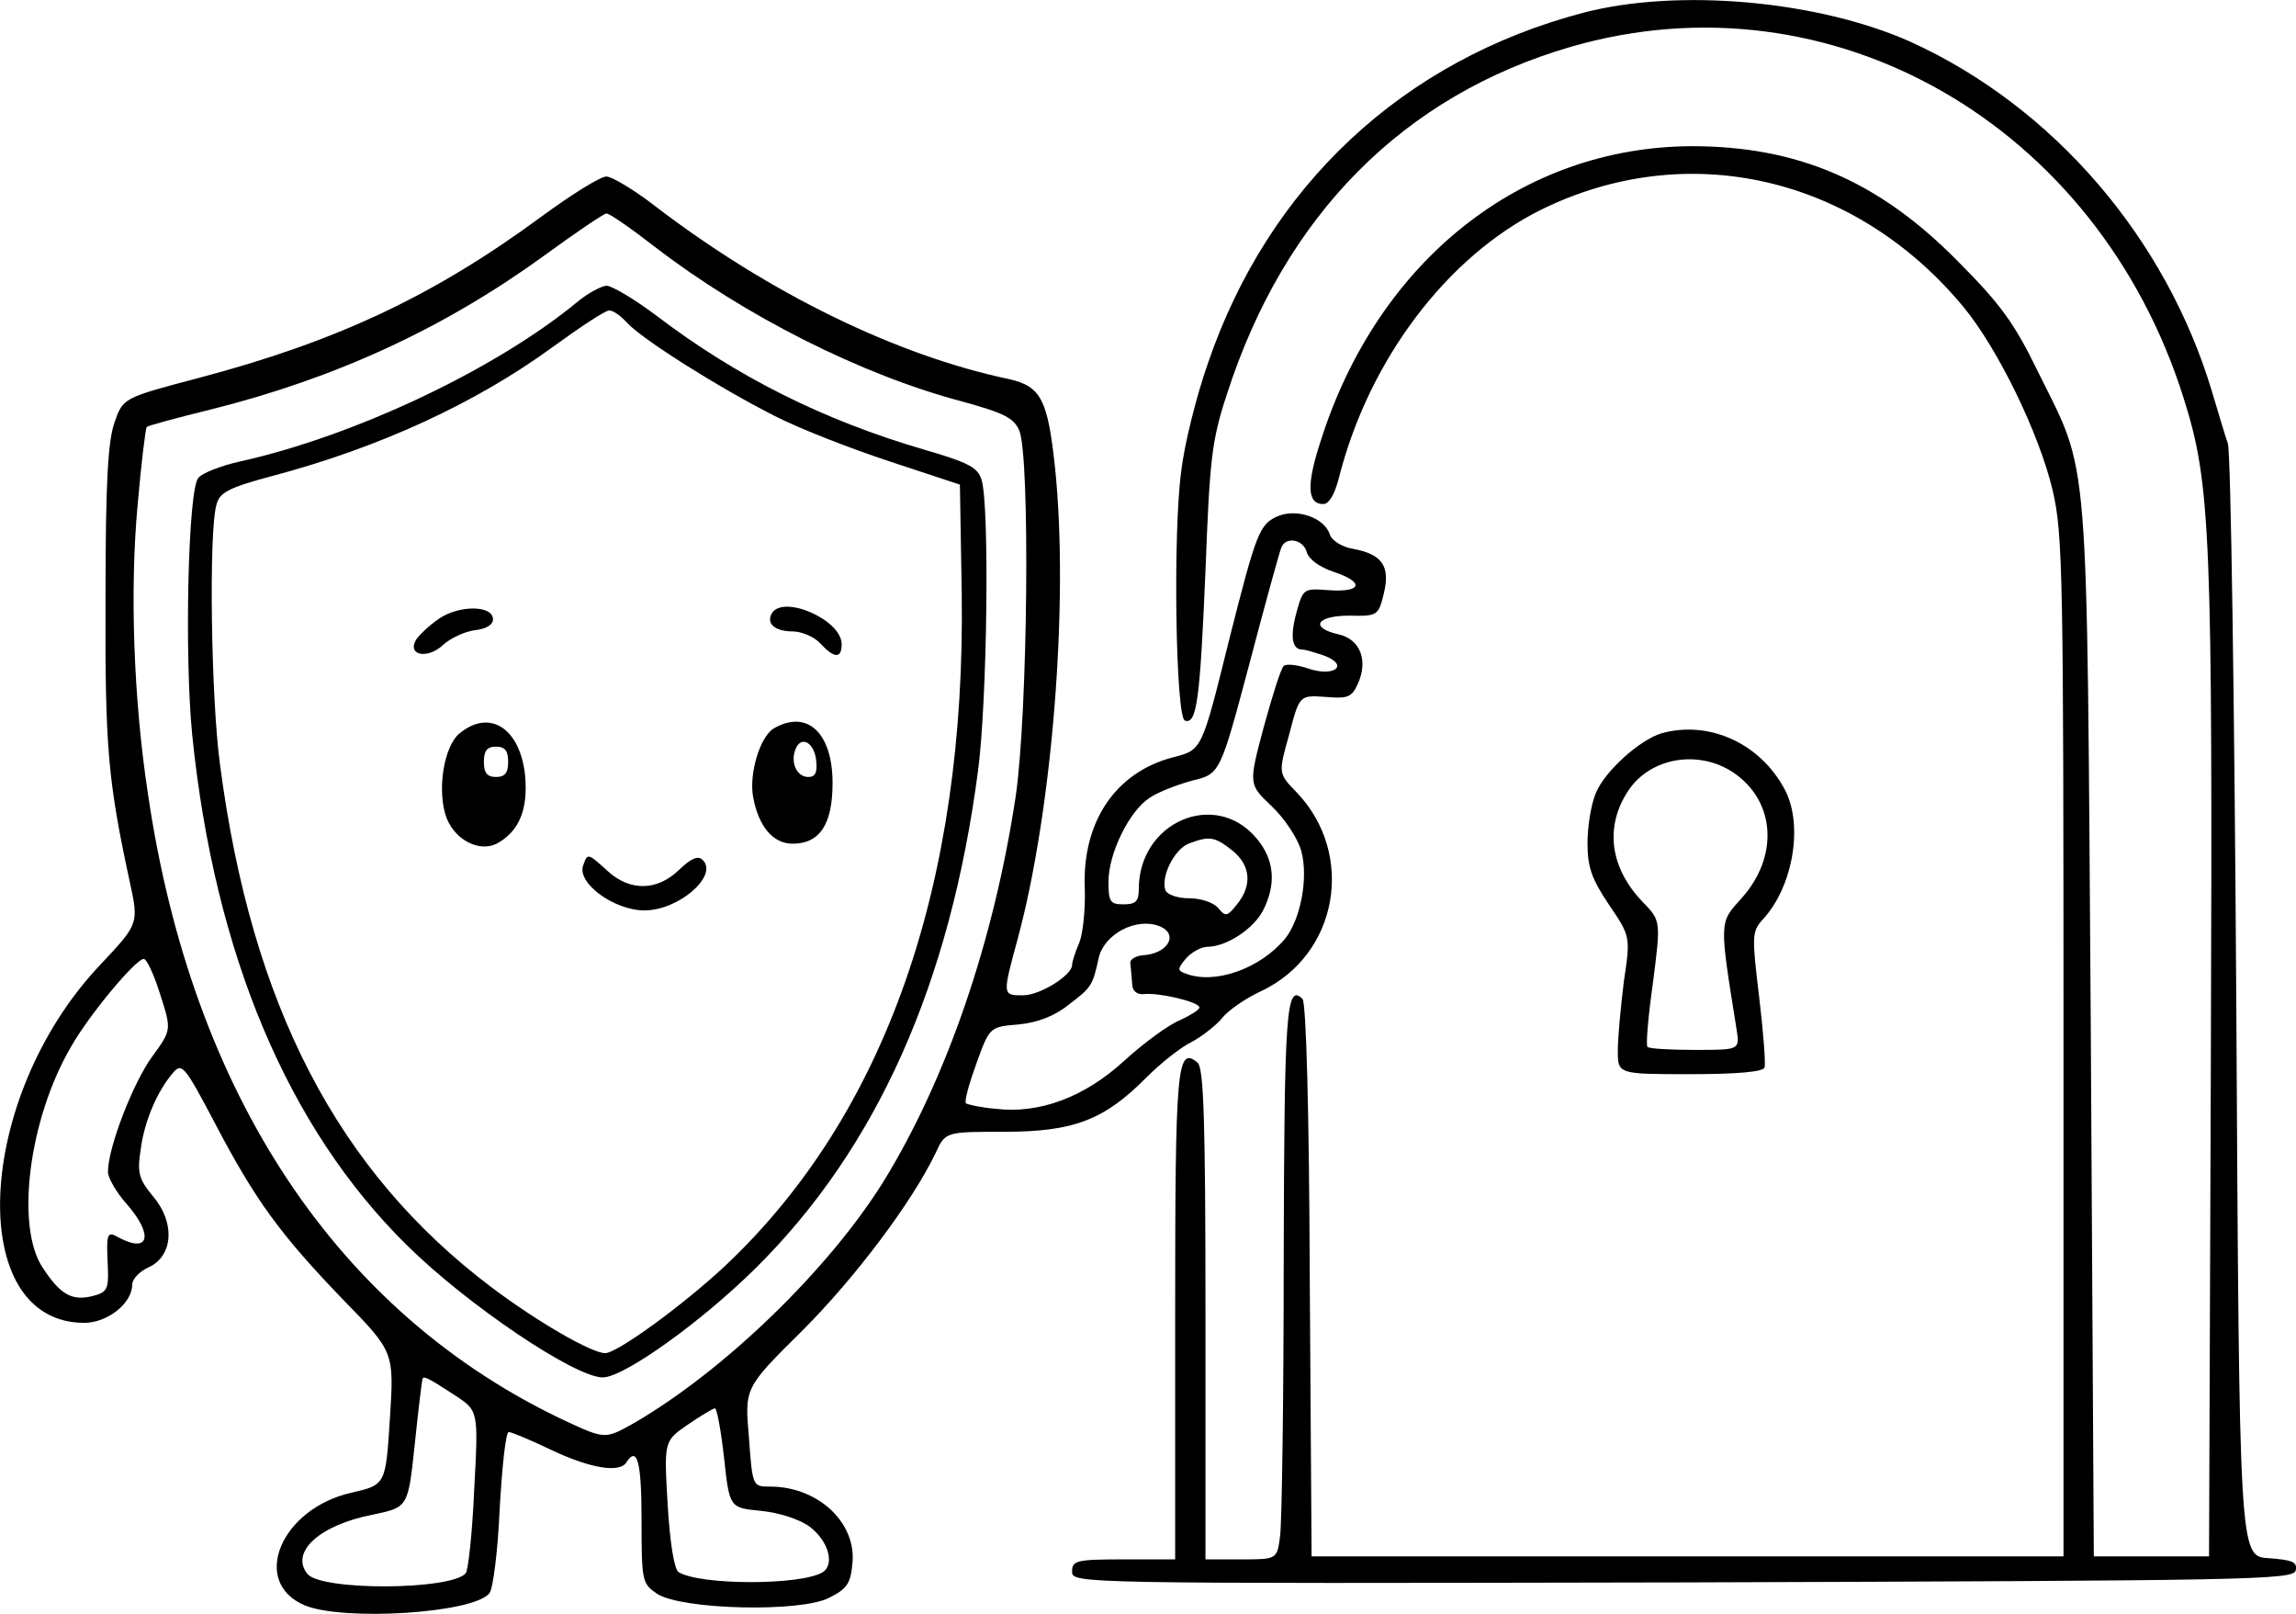
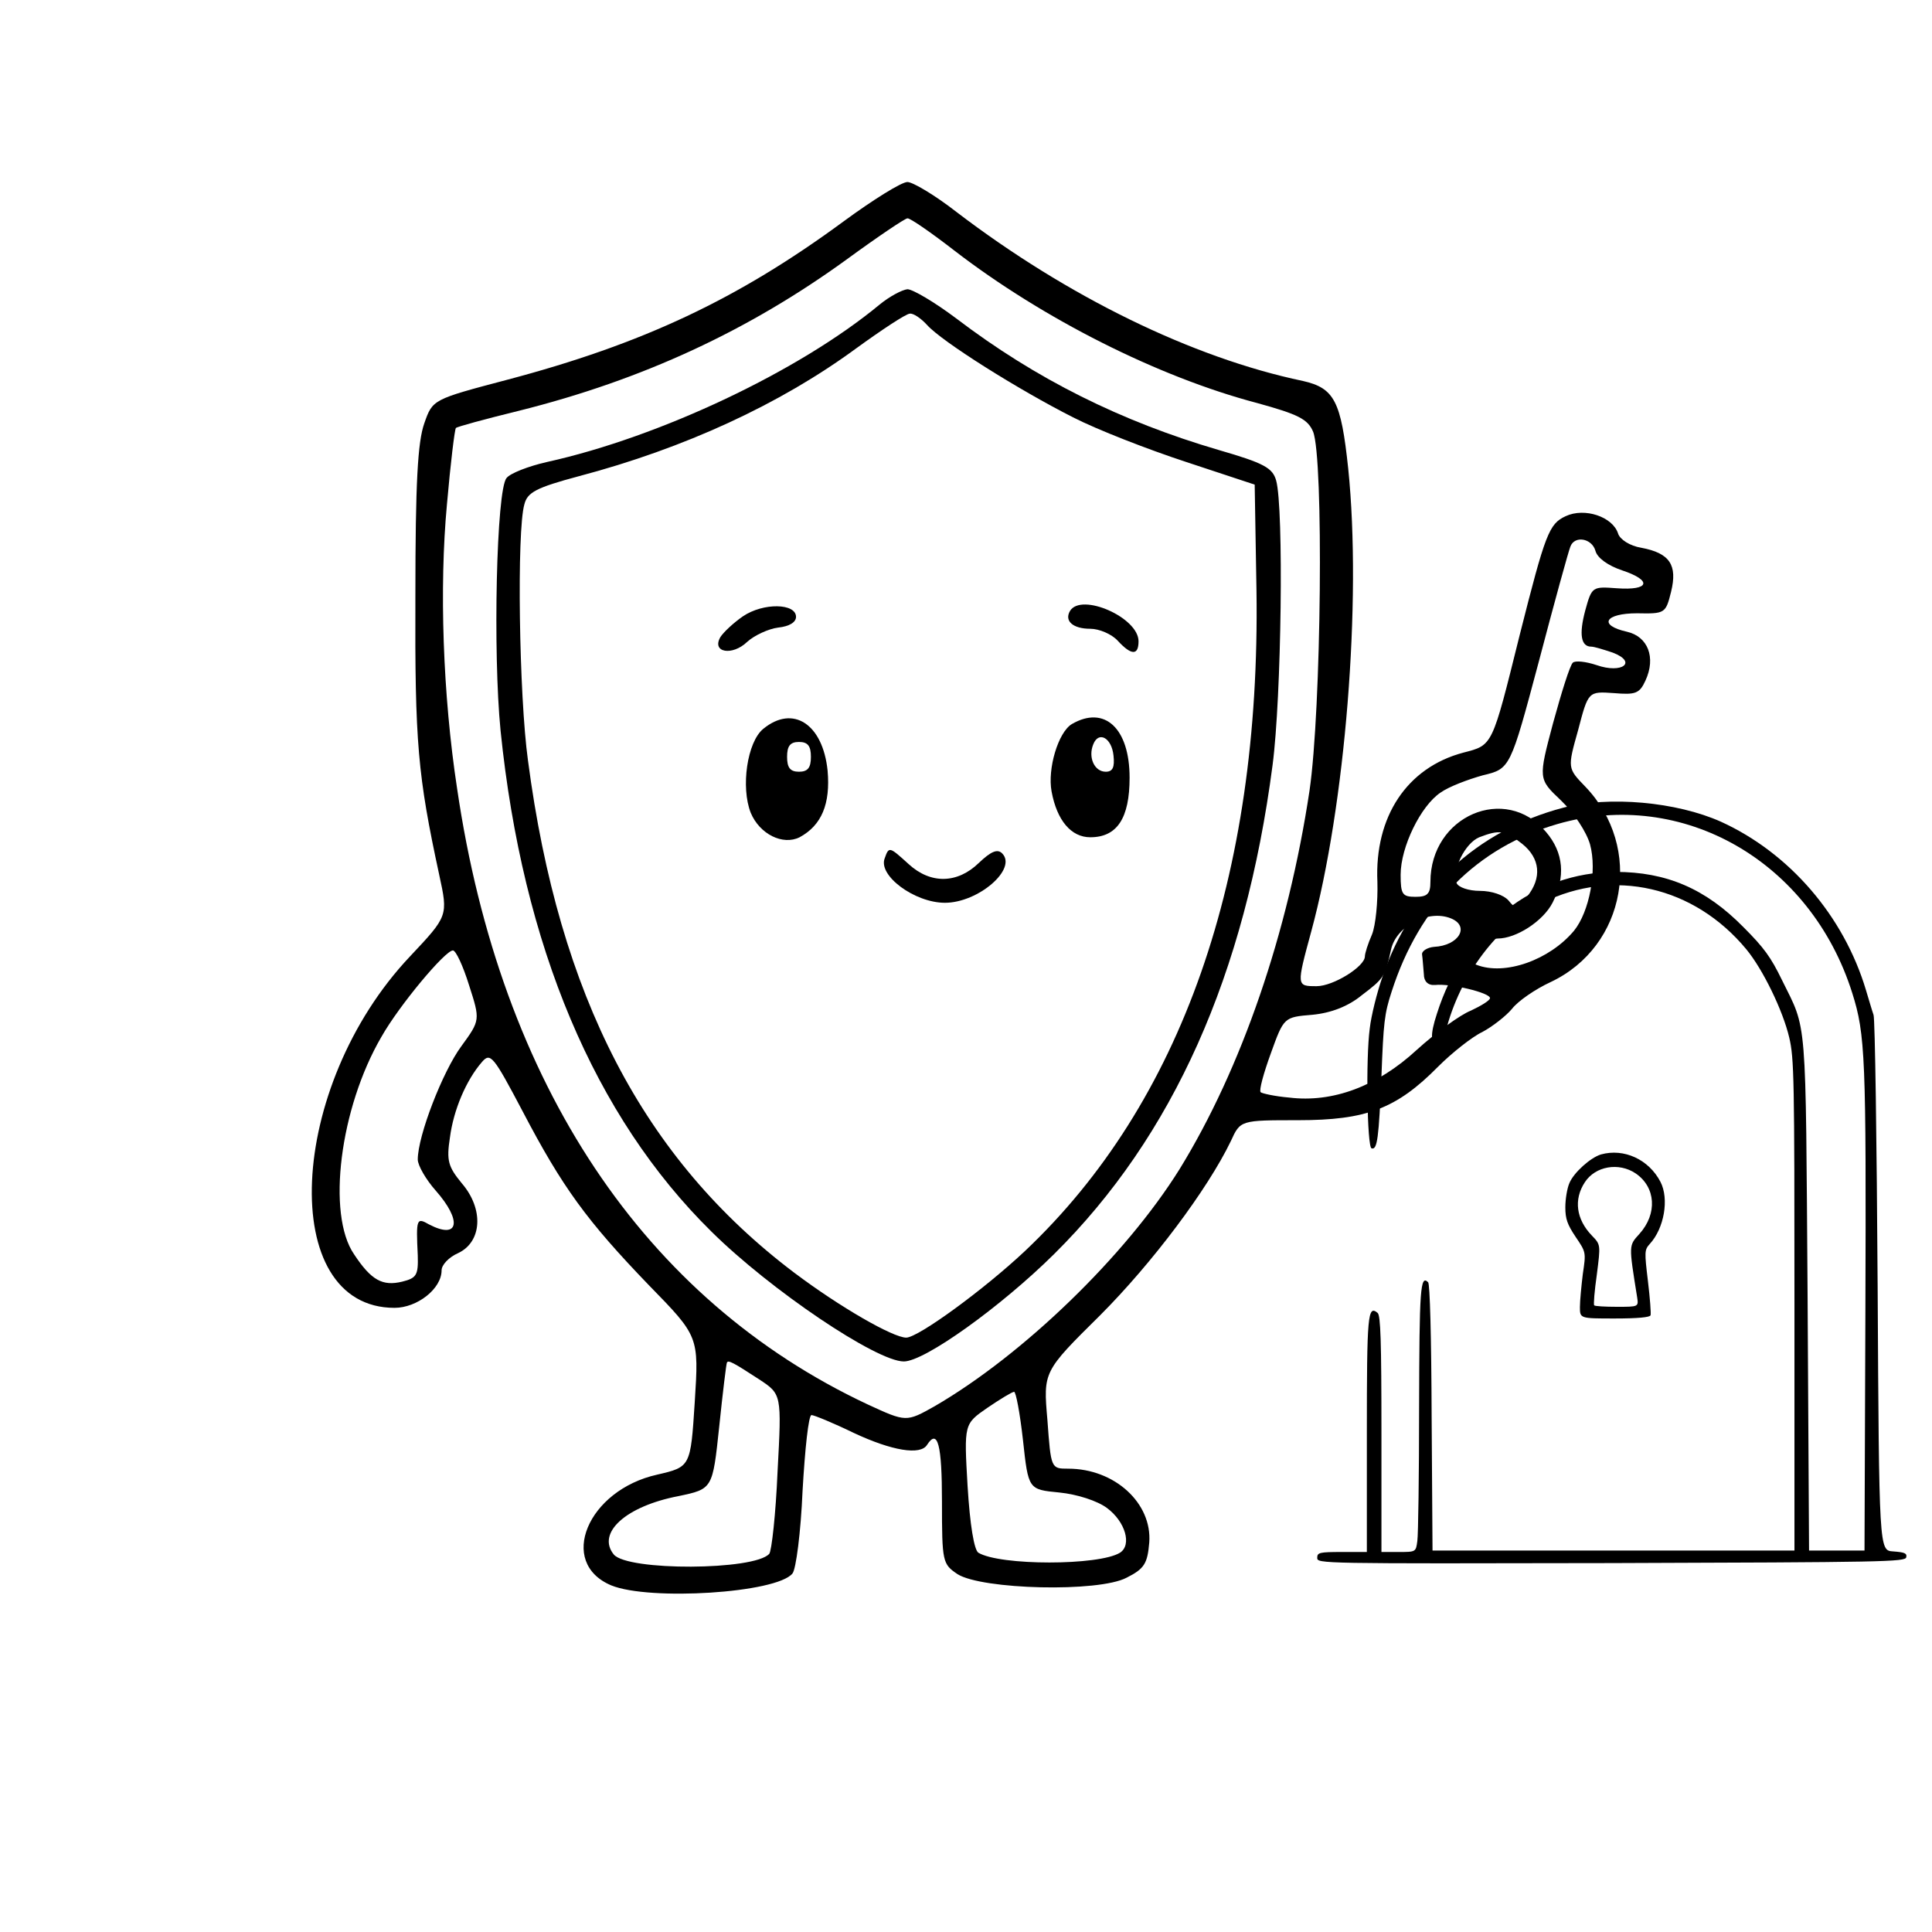
- <svg xmlns="http://www.w3.org/2000/svg" version="1.0" width="378.644pt" height="266.089pt" viewBox="0 0 378.644 266.089" preserveAspectRatio="xMidYMid meet">
-   <g transform="translate(-68.19859,392.1047) scale(0.1,-0.1)" fill="#000000" stroke="none">
-     <path d="M3293 3900 c-297 -78 -519 -285 -619 -578 -19 -54 -39 -134 -44 -178 -14 -103 -9 -406 6 -411 20 -7 25 36 34 247 7 183 10 214 35 290 95 296 292 494 568 574 429 124 868 -128 1010 -579 45 -142 48 -222 45 -1095 l-3 -815 -95 0 -95 0 -5 870 c-7 980 -1 908 -88 1085 -38 78 -61 110 -132 181 -130 132 -264 189 -438 189 -281 -1 -518 -189 -612 -486 -24 -73 -22 -104 4 -104 10 0 19 16 26 43 49 194 178 365 333 442 241 119 518 56 697 -160 57 -69 125 -209 147 -302 17 -72 18 -139 18 -918 l0 -840 -620 0 -620 0 -3 455 c-1 283 -6 458 -12 464 -27 27 -30 -22 -31 -430 0 -230 -3 -436 -6 -456 -5 -38 -5 -38 -64 -38 l-59 0 0 404 c0 323 -3 406 -13 415 -34 28 -37 -4 -37 -416 l0 -403 -85 0 c-78 0 -85 -2 -85 -20 0 -20 5 -20 1007 -18 938 3 1008 4 1011 20 3 14 -6 17 -45 20 -48 3 -48 3 -53 908 -3 498 -9 916 -14 930 -5 14 -16 52 -26 85 -76 254 -262 470 -497 577 -152 68 -383 89 -540 48z" />
+ <svg xmlns="http://www.w3.org/2000/svg" width="512" height="512" viewBox="0 0 512 512">
+   <g fill="#000000" stroke="none" transform="translate(82.6111,2.2915) scale(1.5786) translate(-68.19859,392.1047) scale(0.1,-0.1)">
    <path d="M1575 3564 c-178 -131 -338 -206 -565 -266 -125 -33 -125 -33 -139 -73 -11 -31 -15 -98 -15 -290 -1 -247 4 -301 40 -468 15 -69 15 -69 -49 -137 -207 -219 -223 -590 -26 -590 38 0 79 32 79 63 0 9 12 22 28 29 40 19 43 74 6 117 -23 28 -26 38 -20 77 6 46 27 96 54 127 14 16 19 10 68 -83 67 -128 108 -184 212 -292 84 -86 84 -86 77 -196 -7 -109 -7 -109 -63 -122 -117 -26 -168 -148 -77 -186 64 -26 277 -13 304 20 6 7 14 69 17 139 4 70 10 127 15 127 4 0 36 -13 71 -30 64 -30 112 -38 123 -20 18 28 25 0 25 -95 0 -102 1 -105 26 -122 41 -26 237 -31 284 -6 30 15 35 24 38 59 5 66 -58 124 -136 124 -29 0 -29 0 -35 82 -7 81 -7 81 88 175 88 88 181 212 220 293 16 35 16 35 113 35 114 0 165 19 235 90 23 23 57 50 74 58 17 9 40 27 50 39 10 13 39 33 65 45 127 60 156 226 58 328 -30 31 -30 31 -12 95 17 65 17 65 60 62 36 -3 43 -1 53 21 18 39 4 74 -31 82 -49 11 -37 31 17 31 47 -1 48 0 57 36 11 45 -2 65 -50 74 -19 3 -36 14 -39 24 -9 28 -56 44 -88 29 -28 -13 -34 -29 -77 -199 -47 -189 -45 -185 -95 -198 -94 -25 -149 -107 -144 -217 1 -33 -3 -73 -9 -88 -7 -16 -12 -32 -12 -37 0 -17 -53 -50 -81 -50 -34 0 -34 0 -9 92 57 210 85 554 62 777 -12 113 -23 135 -76 147 -186 39 -396 142 -582 284 -36 28 -73 50 -82 50 -10 0 -58 -30 -107 -66z m187 -50 c147 -113 340 -211 507 -255 69 -19 85 -27 94 -48 18 -44 14 -467 -6 -603 -36 -239 -114 -466 -218 -635 -91 -146 -263 -312 -411 -398 -48 -27 -48 -27 -113 3 -375 176 -616 537 -689 1034 -24 157 -30 338 -17 477 6 69 13 126 15 128 1 2 49 15 106 29 208 52 386 135 550 254 52 38 98 69 102 69 4 1 40 -24 80 -55z m1075 -503 c3 -12 21 -25 45 -33 51 -17 46 -34 -9 -30 -41 3 -42 3 -53 -37 -11 -41 -7 -61 10 -61 5 0 21 -5 36 -10 42 -16 16 -36 -27 -21 -18 6 -36 8 -40 4 -5 -5 -19 -50 -33 -101 -25 -94 -25 -94 13 -130 22 -21 43 -53 49 -74 12 -44 -1 -113 -27 -145 -41 -49 -116 -76 -164 -57 -14 5 -13 8 1 25 9 10 25 19 35 19 31 0 76 29 92 60 22 43 19 84 -11 119 -68 81 -194 27 -194 -84 0 -20 -5 -25 -25 -25 -22 0 -25 4 -25 37 0 47 34 116 67 138 14 10 46 22 71 29 46 11 46 11 94 191 26 99 50 186 53 193 7 19 36 14 42 -7z m-123 -492 c30 -24 34 -57 8 -89 -16 -20 -19 -21 -31 -6 -8 9 -28 16 -48 16 -19 0 -36 6 -39 13 -8 22 14 67 38 77 34 13 43 12 72 -11z m-120 -125 c33 -13 14 -46 -28 -48 -11 -1 -21 -7 -20 -13 1 -7 2 -22 3 -33 0 -12 7 -19 19 -18 25 3 92 -13 92 -22 0 -4 -15 -13 -32 -21 -18 -7 -59 -37 -91 -66 -66 -61 -141 -89 -214 -80 -24 2 -46 7 -48 9 -3 3 5 32 17 65 22 61 22 61 70 65 31 3 60 14 83 33 37 28 39 31 49 77 9 39 62 67 100 52z m-1648 -112 c19 -59 19 -59 -13 -103 -31 -42 -73 -150 -73 -190 0 -10 14 -34 30 -52 45 -51 39 -83 -11 -57 -21 12 -22 10 -19 -52 1 -33 -2 -38 -26 -44 -33 -8 -52 2 -81 46 -46 67 -24 245 46 365 30 53 107 145 120 145 5 0 17 -26 27 -58z m487 -662 c38 -25 38 -25 31 -155 -3 -71 -10 -134 -14 -138 -25 -28 -238 -29 -261 -1 -29 36 20 81 109 98 57 12 57 12 68 116 6 58 12 107 13 108 2 5 11 0 54 -28z m443 -102 c9 -83 9 -83 61 -88 30 -3 64 -14 80 -26 31 -23 42 -62 22 -75 -35 -22 -202 -22 -238 0 -7 5 -14 46 -18 112 -6 104 -6 104 33 131 22 15 42 27 45 27 3 1 10 -36 15 -81z" />
    <path d="M1635 3424 c-134 -111 -368 -222 -558 -264 -31 -7 -62 -19 -68 -27 -17 -20 -23 -293 -10 -424 37 -362 158 -648 354 -841 99 -98 277 -218 323 -218 35 0 163 92 252 180 200 198 321 469 367 821 15 114 19 432 6 478 -6 21 -20 29 -96 51 -164 48 -307 119 -441 221 -36 27 -73 49 -82 49 -9 -1 -30 -12 -47 -26z m80 -34 c25 -28 154 -109 245 -155 41 -21 126 -54 190 -75 l115 -38 3 -178 c7 -481 -126 -860 -388 -1108 -69 -65 -180 -146 -200 -146 -22 0 -111 51 -188 109 -253 191 -395 464 -447 860 -15 108 -19 386 -6 430 5 20 20 28 91 47 178 47 338 121 465 214 44 32 85 59 91 59 6 1 19 -8 29 -19z" />
    <path d="M1406 2901 c-16 -11 -33 -27 -38 -35 -15 -26 20 -32 45 -8 12 11 36 22 52 24 19 2 30 9 30 18 0 23 -55 24 -89 1z" />
    <path d="M1955 2910 c-10 -17 5 -30 34 -30 15 0 36 -9 46 -20 23 -25 35 -25 35 -1 0 40 -96 82 -115 51z" />
    <path d="M1440 2712 c-27 -22 -38 -98 -21 -141 15 -36 54 -55 82 -41 37 20 52 56 47 112 -8 78 -58 111 -108 70z m80 -47 c0 -18 -5 -25 -20 -25 -15 0 -20 7 -20 25 0 18 5 25 20 25 15 0 20 -7 20 -25z" />
    <path d="M1958 2720 c-23 -14 -41 -75 -34 -113 9 -49 33 -77 65 -77 45 0 66 32 66 100 0 83 -42 122 -97 90z m70 -53 c2 -19 -1 -27 -13 -27 -19 0 -30 24 -21 46 9 23 31 11 34 -19z" />
    <path d="M1644 2495 c-12 -29 50 -75 101 -75 56 0 122 57 96 83 -8 8 -19 3 -39 -16 -36 -35 -81 -36 -118 -2 -32 29 -33 30 -40 10z" />
+   </g>
+   <g fill="#000000" stroke="none" transform="translate(82.6111,2.2915) scale(1.5786) translate(82.168,133.11) scale(0.49) translate(-68.19859,392.1047) scale(0.1,-0.1)">
+     <path d="M3293 3900 c-297 -78 -519 -285 -619 -578 -19 -54 -39 -134 -44 -178 -14 -103 -9 -406 6 -411 20 -7 25 36 34 247 7 183 10 214 35 290 95 296 292 494 568 574 429 124 868 -128 1010 -579 45 -142 48 -222 45 -1095 l-3 -815 -95 0 -95 0 -5 870 c-7 980 -1 908 -88 1085 -38 78 -61 110 -132 181 -130 132 -264 189 -438 189 -281 -1 -518 -189 -612 -486 -24 -73 -22 -104 4 -104 10 0 19 16 26 43 49 194 178 365 333 442 241 119 518 56 697 -160 57 -69 125 -209 147 -302 17 -72 18 -139 18 -918 l0 -840 -620 0 -620 0 -3 455 c-1 283 -6 458 -12 464 -27 27 -30 -22 -31 -430 0 -230 -3 -436 -6 -456 -5 -38 -5 -38 -64 -38 l-59 0 0 404 c0 323 -3 406 -13 415 -34 28 -37 -4 -37 -416 l0 -403 -85 0 c-78 0 -85 -2 -85 -20 0 -20 5 -20 1007 -18 938 3 1008 4 1011 20 3 14 -6 17 -45 20 -48 3 -48 3 -53 908 -3 498 -9 916 -14 930 -5 14 -16 52 -26 85 -76 254 -262 470 -497 577 -152 68 -383 89 -540 48z" />
    <path d="M3422 2712 c-36 -11 -93 -62 -108 -98 -8 -18 -14 -56 -14 -83 0 -40 7 -59 35 -101 36 -53 36 -53 25 -127 -5 -41 -10 -92 -10 -114 0 -39 0 -39 119 -39 79 0 121 4 123 11 2 6 -2 59 -9 117 -12 100 -12 107 6 127 50 54 67 155 37 213 -40 77 -125 116 -204 94z m119 -65 c69 -47 75 -138 13 -207 -37 -41 -37 -36 -8 -217 5 -33 5 -33 -69 -33 -40 0 -76 2 -78 5 -3 2 1 50 9 106 13 102 13 102 -17 133 -54 56 -63 124 -24 183 36 55 116 69 174 30z" />
  </g>
</svg>
